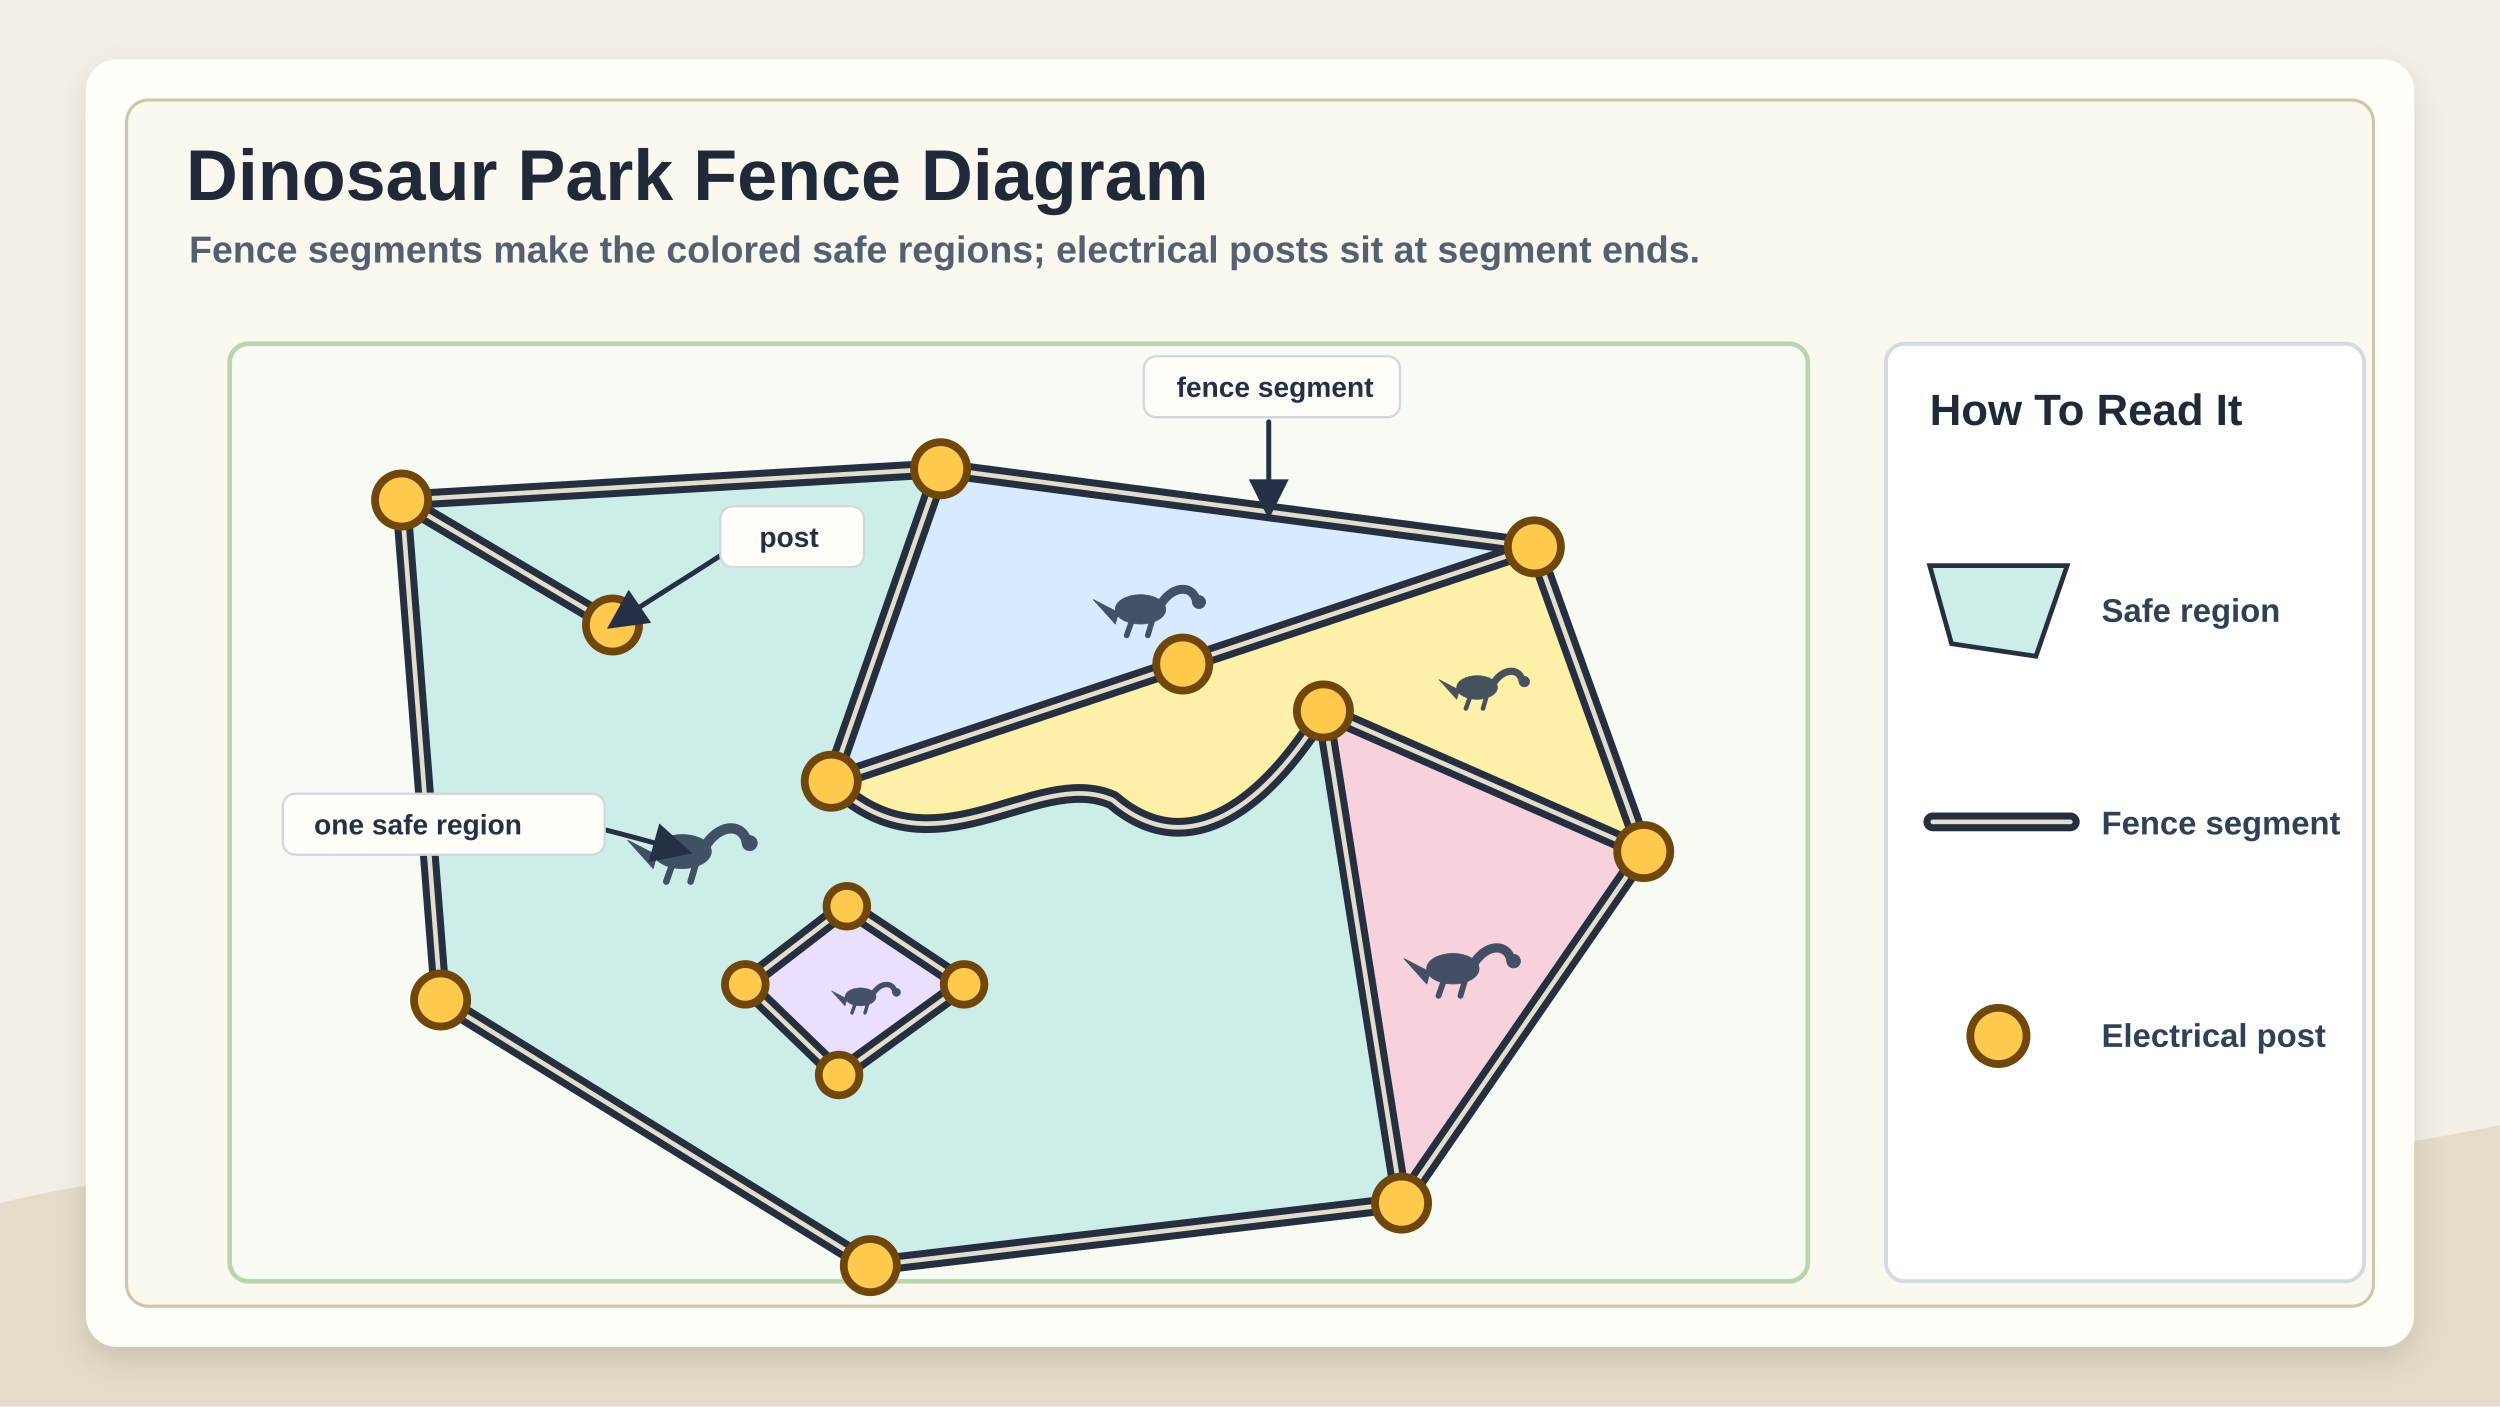
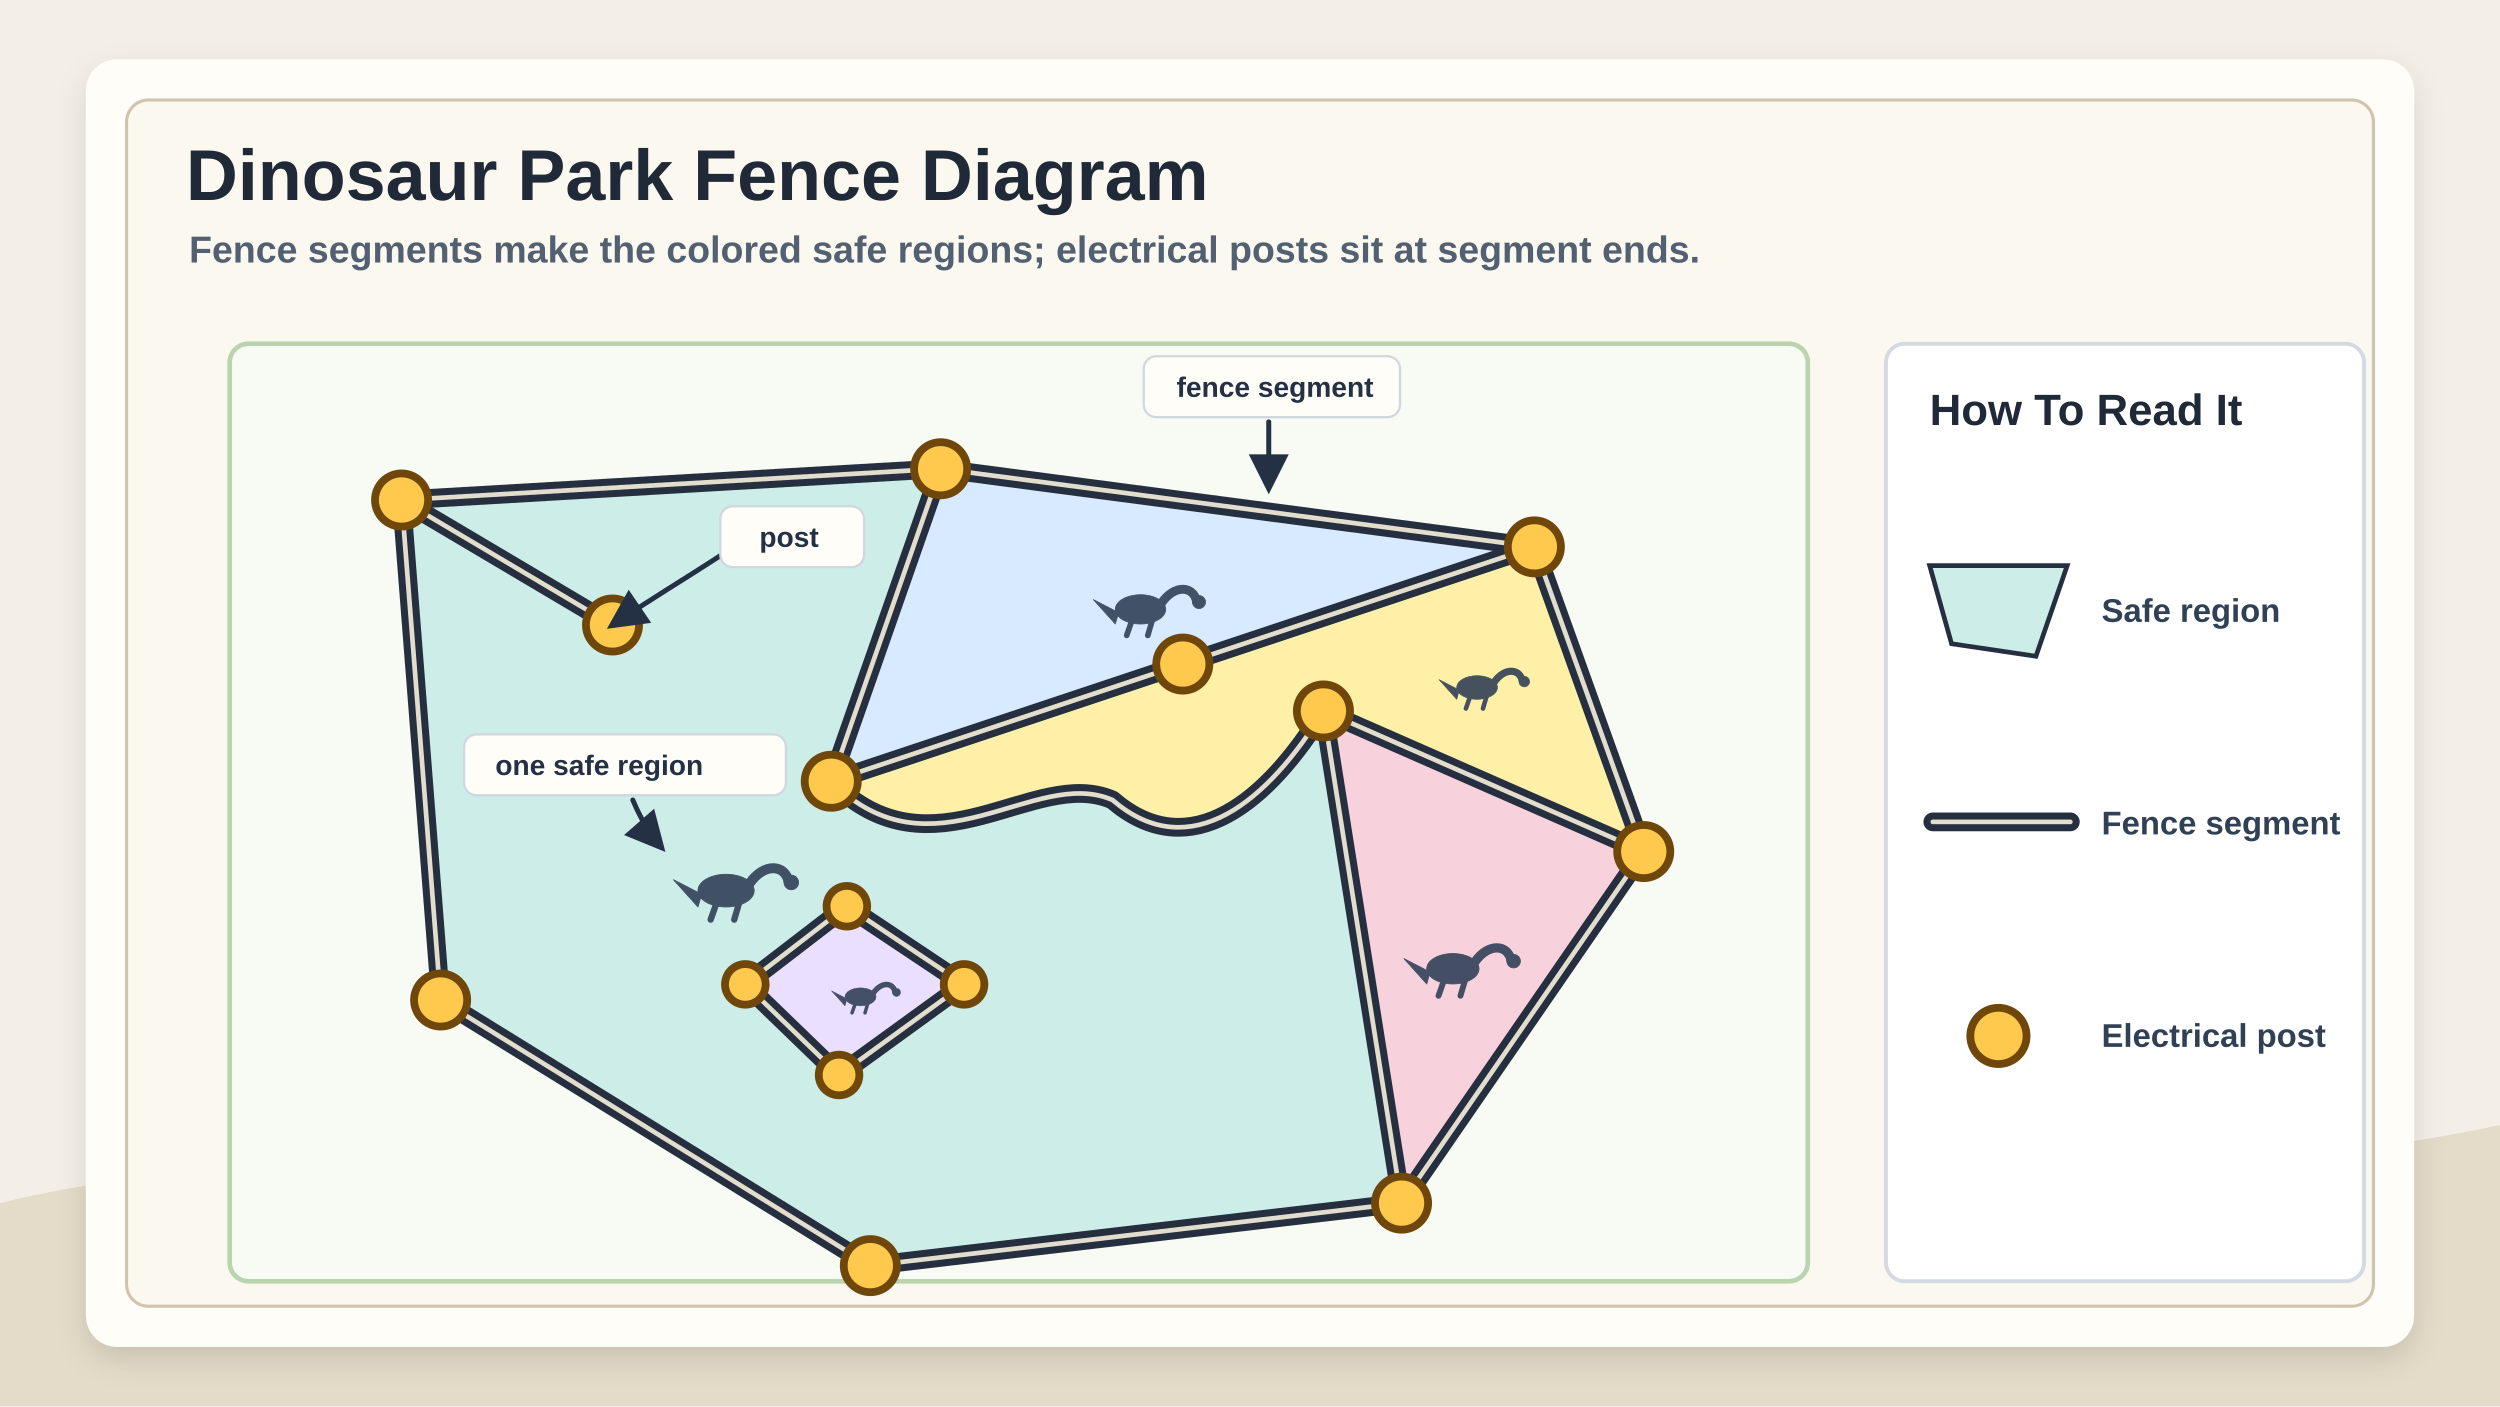
<svg xmlns="http://www.w3.org/2000/svg" width="1600" height="900" viewBox="0 0 1600 900" role="img" aria-labelledby="title desc">
  <defs>
    <style>
      .title { font: 800 46px Arial, sans-serif; fill: #1f2937; }
      .subtitle { font: 600 24px Arial, sans-serif; fill: #526071; }
      .panel-title { font: 800 28px Arial, sans-serif; fill: #1f2937; }
      .body { font: 700 21px Arial, sans-serif; fill: #304156; }
      .small { font: 600 17px Arial, sans-serif; fill: #5b6677; }
      .tag { font: 800 18px Arial, sans-serif; fill: #243044; }
      .fence { fill: none; stroke: #252f3f; stroke-width: 12; stroke-linecap: round; stroke-linejoin: round; }
      .fence-light { fill: none; stroke: #f6f0dc; stroke-width: 3; stroke-linecap: round; stroke-linejoin: round; opacity: .9; }
      .post { fill: #ffc94d; stroke: #70470b; stroke-width: 5; }
      .callout { stroke: #243044; stroke-width: 3.2; stroke-linecap: round; stroke-linejoin: round; fill: none; marker-end: url(#arrow); }
      .region-outline { fill: none; stroke: #252f3f; stroke-width: 2; opacity: .12; }
    </style>
    <marker id="arrow" viewBox="0 0 10 10" refX="8.3" refY="5" markerWidth="8" markerHeight="8" orient="auto">
      <path d="M 0 0 L 10 5 L 0 10 z" fill="#243044" />
    </marker>
    <filter id="shadow" x="-10%" y="-12%" width="120%" height="130%">
      <feDropShadow dx="0" dy="8" stdDeviation="10" flood-color="#101828" flood-opacity=".12" />
    </filter>
    <g id="dinosaur" fill="#314056" stroke="#314056" stroke-linecap="round" stroke-linejoin="round">
      <path d="M-31 4 L-62 -12 L-35 18 Z" />
      <ellipse cx="-4" cy="0" rx="31" ry="18" />
      <path d="M22 -8 C38 -31 61 -29 65 -10" fill="none" stroke-width="11" />
      <circle cx="68" cy="-9" r="8" />
      <path d="M-15 15 L-21 32 M10 15 L5 32" fill="none" stroke-width="7" />
    </g>
  </defs>
  <rect width="1600" height="900" fill="#f4efe6" />
  <path d="M0 770 C210 718 340 792 530 748 C690 711 805 790 990 745 C1188 697 1328 778 1600 720 L1600 900 L0 900 Z" fill="#e4dbc8" />
  <g transform="translate(55 38)">
    <rect width="1490" height="824" rx="20" fill="#fffdf8" filter="url(#shadow)" />
    <rect x="26" y="26" width="1438" height="772" rx="14" fill="#fbf8f0" stroke="#d1c4ad" stroke-width="2" />
    <text class="title" x="64" y="90">Dinosaur Park Fence Diagram</text>
    <text class="subtitle" x="66" y="130">Fence segments make the colored safe regions; electrical posts sit at segment ends.</text>
    <g transform="translate(92 182)">
      <rect width="1010" height="600" rx="12" fill="#f7fbf4" stroke="#b9d4af" stroke-width="3" />
      <path fill-rule="evenodd" d="M110 100 L455 80 L385 280 C450 345 515 270 565 292 C615 335 665 292 700 235 L750 550 L410 590 L135 420 Z M330 410 L395 360 L470 410 L390 468 Z" fill="#cdeee8" />
      <path d="M455 80 L835 130 L385 280 Z" fill="#d8eaff" />
      <path d="M835 130 L905 325 L700 235 C665 292 615 335 565 292 C515 270 450 345 385 280 Z" fill="#fff0a8" />
      <path d="M905 325 L750 550 L700 235 Z" fill="#f7d1dc" />
      <path d="M330 410 L395 360 L470 410 L390 468 Z" fill="#eadfff" />
      <path fill-rule="evenodd" class="region-outline" d="M110 100 L455 80 L385 280 C450 345 515 270 565 292 C615 335 665 292 700 235 L750 550 L410 590 L135 420 Z M330 410 L395 360 L470 410 L390 468 Z" />
      <path class="region-outline" d="M455 80 L835 130 L385 280 Z" />
      <path class="region-outline" d="M835 130 L905 325 L700 235 C665 292 615 335 565 292 C515 270 450 345 385 280 Z" />
      <path class="region-outline" d="M905 325 L750 550 L700 235 Z" />
      <path class="fence" d="M110 100 L455 80 L835 130 L905 325 L750 550 L410 590 L135 420 Z" />
      <path class="fence" d="M455 80 L385 280 C450 345 515 270 565 292 C615 335 665 292 700 235 L750 550" />
      <path class="fence" d="M835 130 L610 205 L385 280" />
      <path class="fence" d="M905 325 L700 235" />
      <path class="fence" d="M110 100 L245 180" />
      <path class="fence" d="M330 410 L395 360 L470 410 L390 468 Z" />
      <path class="fence-light" d="M110 100 L455 80 L835 130 L905 325 L750 550 L410 590 L135 420 Z" />
      <path class="fence-light" d="M455 80 L385 280 C450 345 515 270 565 292 C615 335 665 292 700 235 L750 550" />
      <path class="fence-light" d="M835 130 L610 205 L385 280" />
      <path class="fence-light" d="M905 325 L700 235" />
      <path class="fence-light" d="M110 100 L245 180" />
      <path class="fence-light" d="M330 410 L395 360 L470 410 L390 468 Z" />
      <circle class="post" cx="110" cy="100" r="17" />
      <circle class="post" cx="455" cy="80" r="17" />
      <circle class="post" cx="835" cy="130" r="17" />
      <circle class="post" cx="905" cy="325" r="17" />
      <circle class="post" cx="750" cy="550" r="17" />
      <circle class="post" cx="410" cy="590" r="17" />
      <circle class="post" cx="135" cy="420" r="17" />
      <circle class="post" cx="385" cy="280" r="17" />
      <circle class="post" cx="610" cy="205" r="17" />
      <circle class="post" cx="700" cy="235" r="17" />
      <circle class="post" cx="245" cy="180" r="17" />
      <circle class="post" cx="330" cy="410" r="13" />
      <circle class="post" cx="395" cy="360" r="13" />
      <circle class="post" cx="470" cy="410" r="13" />
      <circle class="post" cx="390" cy="468" r="13" />
      <g opacity=".9">
-         <use href="#dinosaur" transform="translate(292 325) scale(.6)" />
+         <use href="#dinosaur" transform="translate(320 350) scale(.58)" />
        <use href="#dinosaur" transform="translate(405 418) scale(.32)" />
        <use href="#dinosaur" transform="translate(585 170) scale(.52)" />
        <use href="#dinosaur" transform="translate(800 220) scale(.42)" />
        <use href="#dinosaur" transform="translate(785 400) scale(.54)" />
      </g>
-       <path class="callout" d="M236 310 C252 314 274 320 292 325" />
-       <rect x="34" y="288" width="206" height="39" rx="8" fill="#fffdf8" stroke="#d1d7df" stroke-width="1.5" />
-       <text class="tag" x="54" y="314">one safe region</text>
-       <path class="callout" d="M665 50 L665 108" />
+       <path class="callout" d="M258 292 C263 304 269 314 276 322" />
+       <rect x="150" y="250" width="206" height="39" rx="8" fill="#fffdf8" stroke="#d1d7df" stroke-width="1.5" />
+       <text class="tag" x="170" y="276">one safe region</text>
+       <path class="callout" d="M665 50 L665 92" />
      <rect x="585" y="8" width="164" height="39" rx="8" fill="#fffdf8" stroke="#d1d7df" stroke-width="1.5" />
      <text class="tag" x="606" y="34">fence segment</text>
      <path class="callout" d="M315 135 C292 150 267 165 245 180" />
      <rect x="314" y="104" width="92" height="39" rx="8" fill="#fffdf8" stroke="#d1d7df" stroke-width="1.5" />
      <text class="tag" x="339" y="130">post</text>
    </g>
    <g transform="translate(1152 182)">
      <rect width="306" height="600" rx="12" fill="#ffffff" stroke="#d4dae3" stroke-width="2.5" />
      <text class="panel-title" x="28" y="52">How To Read It</text>
      <g transform="translate(28 142)">
        <path d="M0 0 L88 0 L68 58 L14 50 Z" fill="#cdeee8" stroke="#252f3f" stroke-width="3" />
        <text class="body" x="110" y="36">Safe region</text>
      </g>
      <g transform="translate(28 278)">
        <line x1="2" y1="28" x2="90" y2="28" class="fence" />
        <line x1="2" y1="28" x2="90" y2="28" class="fence-light" />
        <text class="body" x="110" y="36">Fence segment</text>
      </g>
      <g transform="translate(28 414)">
        <circle class="post" cx="44" cy="29" r="18" />
        <text class="body" x="110" y="36">Electrical post</text>
      </g>
    </g>
  </g>
</svg>
